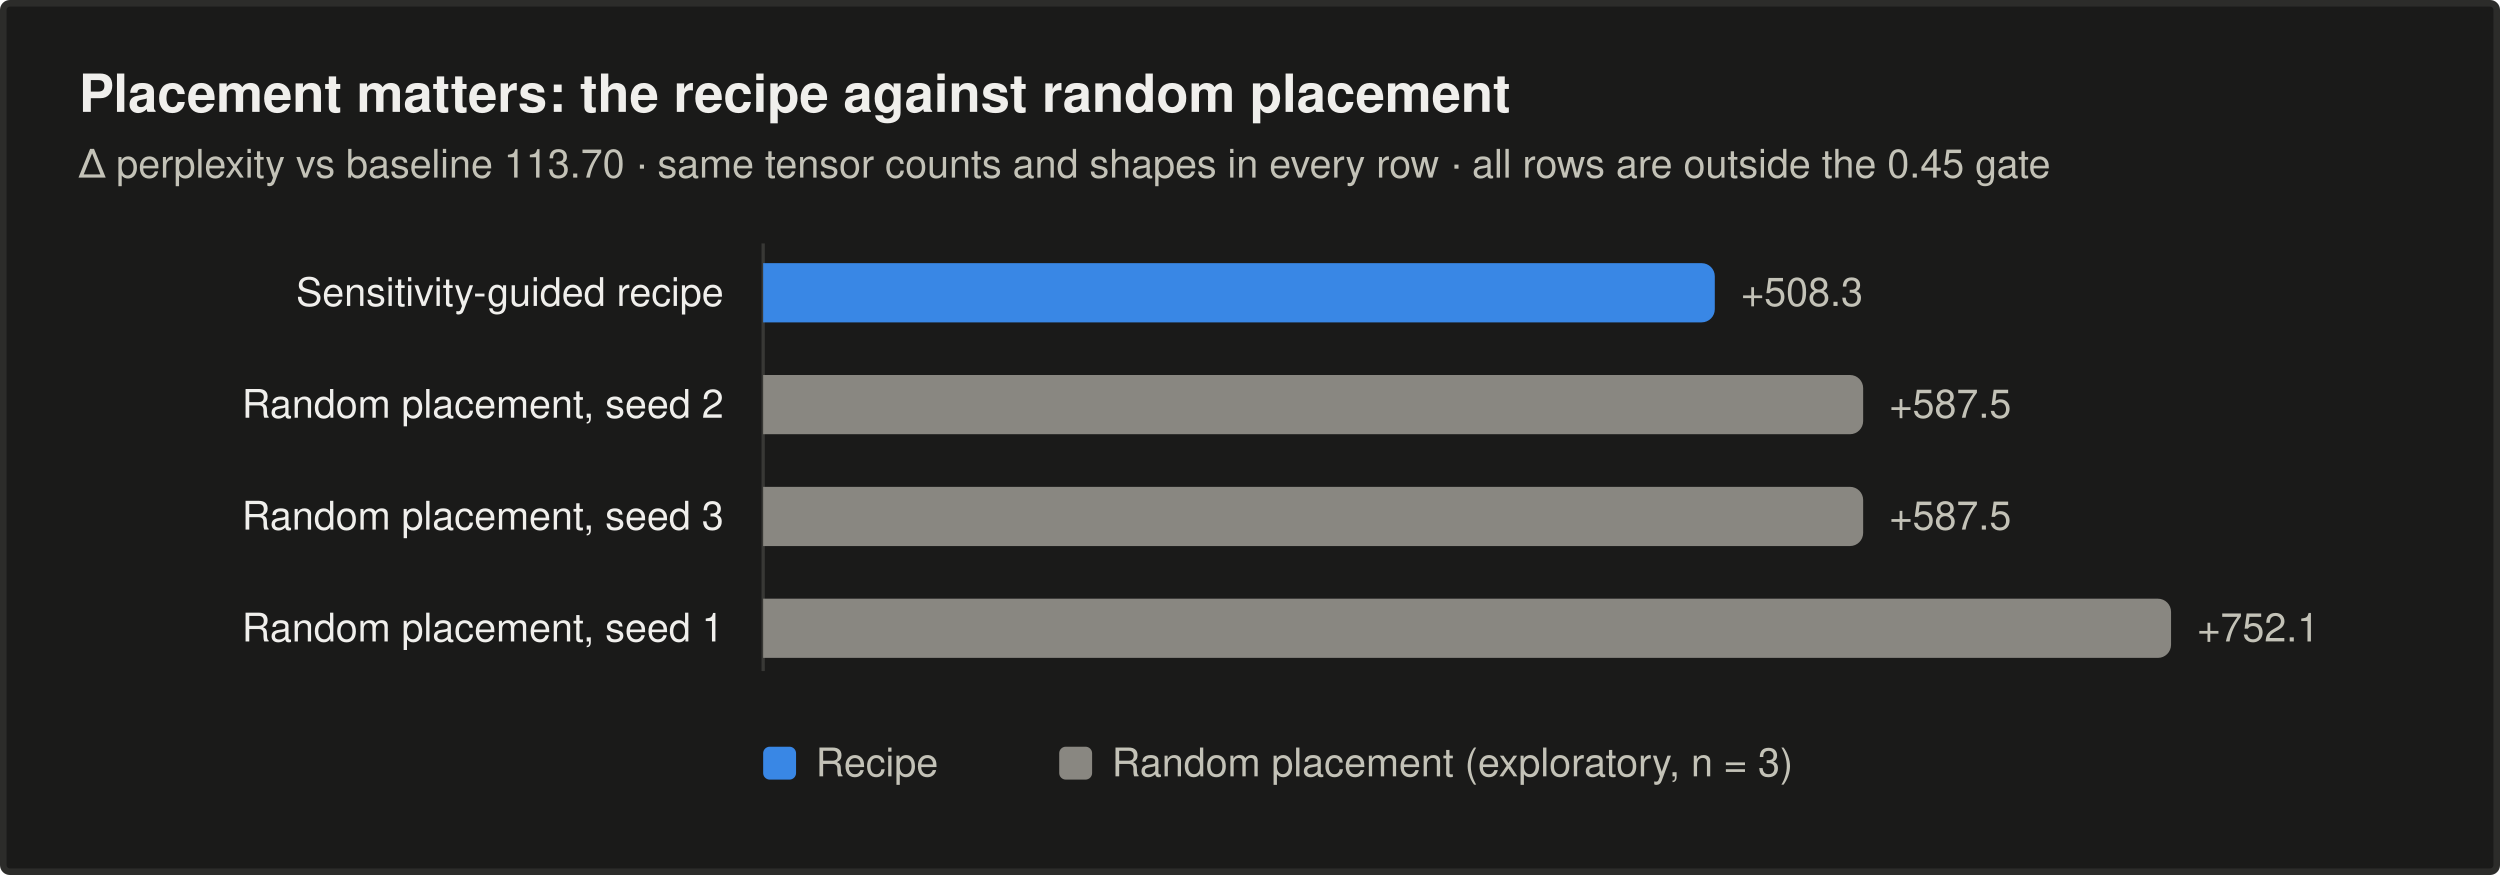
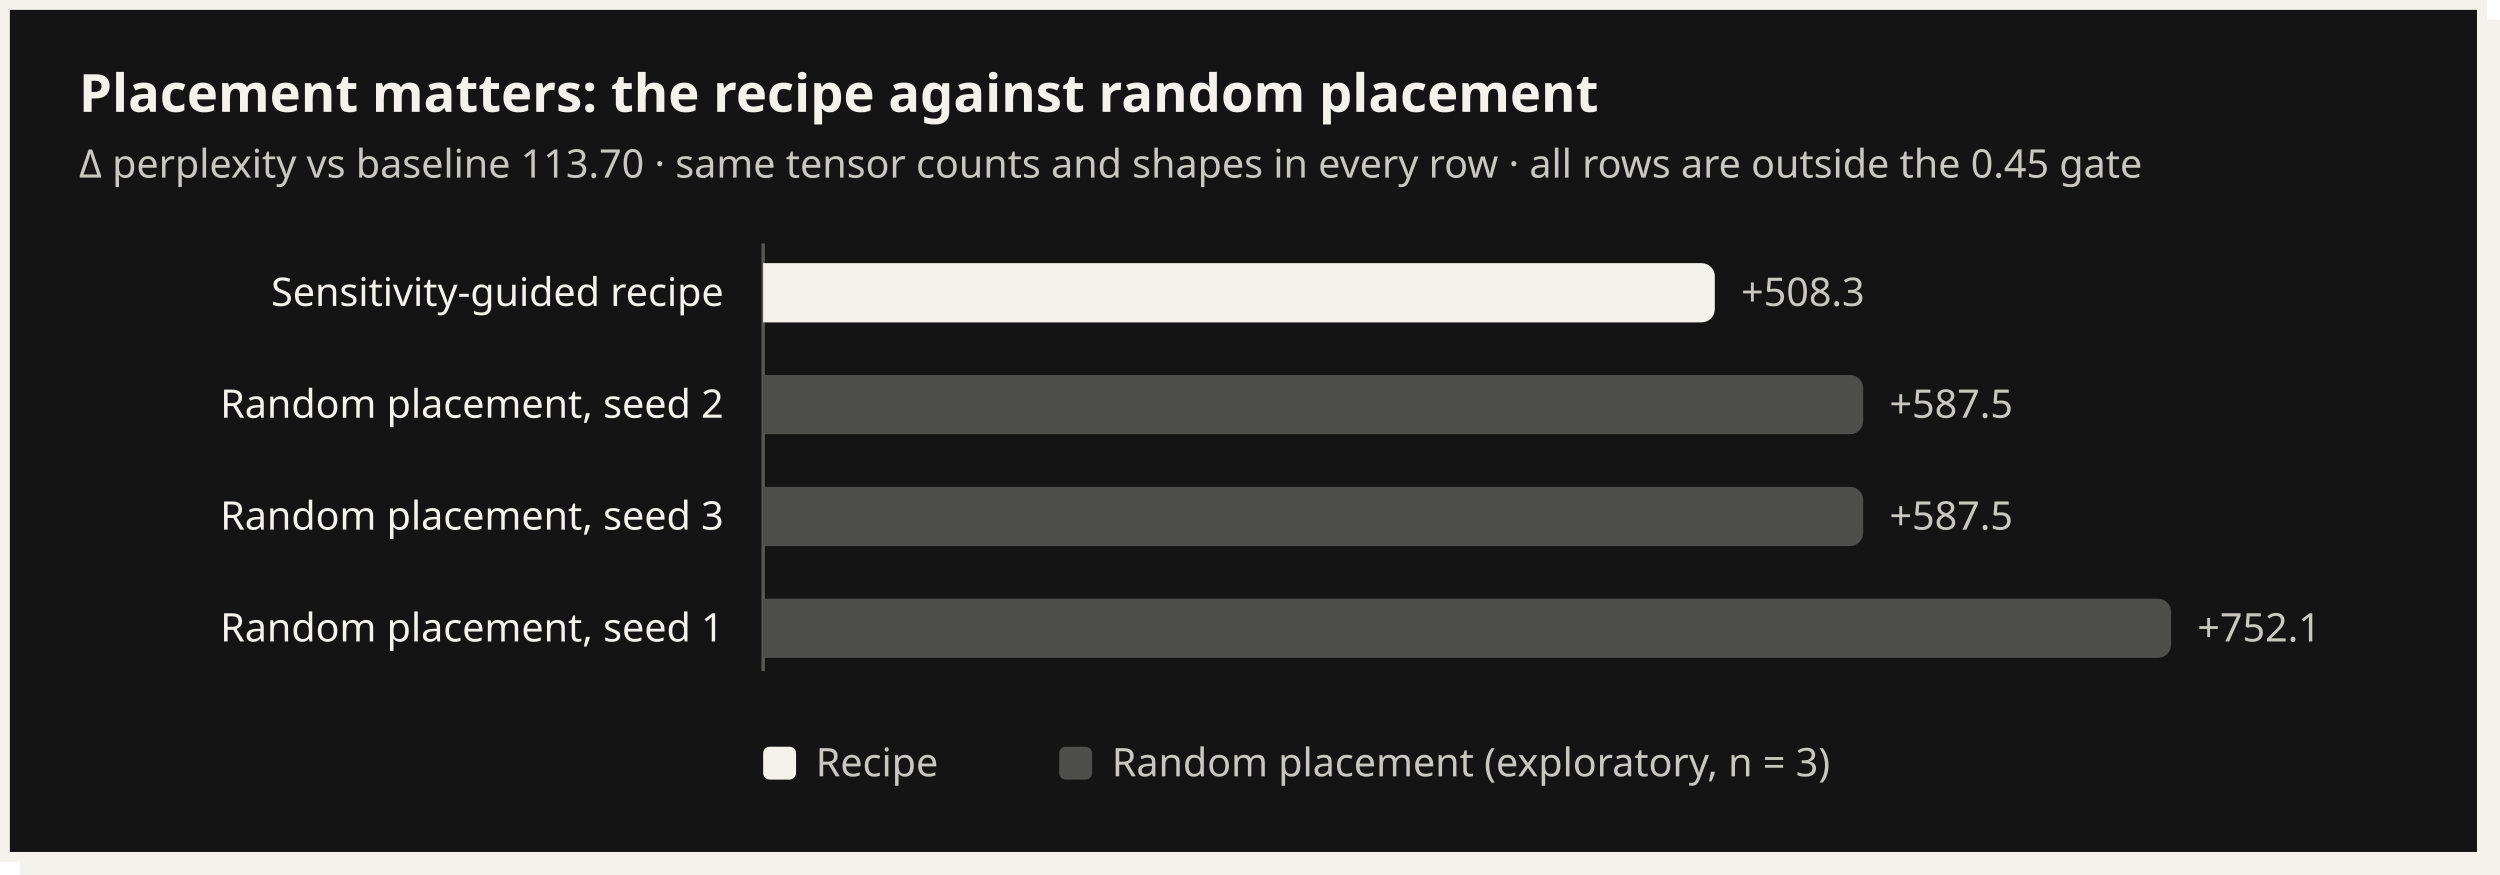
- <svg xmlns="http://www.w3.org/2000/svg" viewBox="0 0 760 266" width="760" height="266" role="img" font-family="system-ui, -apple-system, &quot;Segoe UI&quot;, Helvetica, Arial, sans-serif">
-   <rect x="1" y="1" width="758" height="264" rx="2" stroke-width="2" fill="#1a1a19" stroke="#2c2c2a" />
-   <text x="24.0" y="34.0" font-size="16" font-weight="600" fill="#f0efec" text-anchor="start">Placement matters: the recipe against random placement</text>
-   <text x="24.0" y="54.0" font-size="12" font-weight="400" fill="#c3c2b7" text-anchor="start">Δ perplexity vs baseline 113.70 · same tensor counts and shapes in every row · all rows are outside the 0.45 gate</text>
-   <line x1="232.0" y1="74.0" x2="232.0" y2="204.0" stroke="#383835" stroke-width="1" />
-   <text x="220.0" y="93.0" font-size="12" font-weight="400" fill="#f0efec" text-anchor="end">Sensitivity-guided recipe</text>
-   <path d="M232.0,80.0 h285.3 a4,4 0 0 1 4,4 v10.0 a4,4 0 0 1 -4,4 h-285.3 z" fill="#3987e5" />
-   <text x="529.3" y="93.0" font-size="12" font-weight="400" fill="#c3c2b7" text-anchor="start">+508.3</text>
-   <text x="220.0" y="127.0" font-size="12" font-weight="400" fill="#f0efec" text-anchor="end">Random placement, seed 2</text>
-   <path d="M232.0,114.0 h330.4 a4,4 0 0 1 4,4 v10.0 a4,4 0 0 1 -4,4 h-330.4 z" fill="#898781" />
-   <text x="574.4" y="127.0" font-size="12" font-weight="400" fill="#c3c2b7" text-anchor="start">+587.5</text>
-   <text x="220.0" y="161.0" font-size="12" font-weight="400" fill="#f0efec" text-anchor="end">Random placement, seed 3</text>
-   <path d="M232.0,148.0 h330.4 a4,4 0 0 1 4,4 v10.0 a4,4 0 0 1 -4,4 h-330.4 z" fill="#898781" />
-   <text x="574.4" y="161.0" font-size="12" font-weight="400" fill="#c3c2b7" text-anchor="start">+587.5</text>
-   <text x="220.0" y="195.0" font-size="12" font-weight="400" fill="#f0efec" text-anchor="end">Random placement, seed 1</text>
-   <path d="M232.0,182.0 h424.0 a4,4 0 0 1 4,4 v10.0 a4,4 0 0 1 -4,4 h-424.0 z" fill="#898781" />
-   <text x="668.0" y="195.0" font-size="12" font-weight="400" fill="#c3c2b7" text-anchor="start">+752.1</text>
-   <rect x="232" y="227" width="10" height="10" rx="2" fill="#3987e5" />
-   <text x="248.0" y="236.0" font-size="12" font-weight="400" fill="#c3c2b7" text-anchor="start">Recipe</text>
-   <rect x="322" y="227" width="10" height="10" rx="2" fill="#898781" />
-   <text x="338.0" y="236.0" font-size="12" font-weight="400" fill="#c3c2b7" text-anchor="start">Random placement (exploratory, n = 3)</text>
+ <svg xmlns="http://www.w3.org/2000/svg" viewBox="0 0 760 266" width="760" height="266" role="img" font-family="&quot;Chakra Petch&quot;, Bahnschrift, &quot;Arial Narrow&quot;, &quot;Segoe UI&quot;, sans-serif">
+   <rect x="6" y="6" width="754" height="260" fill="#f4f2ec" />
+   <rect x="1.5" y="1.5" width="753" height="259" stroke-width="3" fill="#141414" stroke="#f4f2ec" />
+   <text x="24.0" y="34.0" font-size="16" font-weight="700" fill="#f4f2ec" text-anchor="start">Placement matters: the recipe against random placement</text>
+   <text x="24.0" y="54.0" font-size="12" font-weight="400" fill="#c9c7c1" text-anchor="start">Δ perplexity vs baseline 113.70 · same tensor counts and shapes in every row · all rows are outside the 0.45 gate</text>
+   <line x1="232.0" y1="74.0" x2="232.0" y2="204.0" stroke="#5a5956" stroke-width="1" />
+   <text x="220.0" y="93.0" font-size="12" font-weight="400" fill="#f4f2ec" text-anchor="end">Sensitivity-guided recipe</text>
+   <path d="M232.0,80.0 h285.3 a4,4 0 0 1 4,4 v10.0 a4,4 0 0 1 -4,4 h-285.3 z" fill="#f4f2ec" />
+   <text x="529.3" y="93.0" font-size="12" font-weight="400" fill="#c9c7c1" text-anchor="start">+508.3</text>
+   <text x="220.0" y="127.0" font-size="12" font-weight="400" fill="#f4f2ec" text-anchor="end">Random placement, seed 2</text>
+   <path d="M232.0,114.0 h330.4 a4,4 0 0 1 4,4 v10.0 a4,4 0 0 1 -4,4 h-330.4 z" fill="#4e4e4c" />
+   <text x="574.4" y="127.0" font-size="12" font-weight="400" fill="#c9c7c1" text-anchor="start">+587.5</text>
+   <text x="220.0" y="161.0" font-size="12" font-weight="400" fill="#f4f2ec" text-anchor="end">Random placement, seed 3</text>
+   <path d="M232.0,148.0 h330.4 a4,4 0 0 1 4,4 v10.0 a4,4 0 0 1 -4,4 h-330.4 z" fill="#4e4e4c" />
+   <text x="574.4" y="161.0" font-size="12" font-weight="400" fill="#c9c7c1" text-anchor="start">+587.5</text>
+   <text x="220.0" y="195.0" font-size="12" font-weight="400" fill="#f4f2ec" text-anchor="end">Random placement, seed 1</text>
+   <path d="M232.0,182.0 h424.0 a4,4 0 0 1 4,4 v10.0 a4,4 0 0 1 -4,4 h-424.0 z" fill="#4e4e4c" />
+   <text x="668.0" y="195.0" font-size="12" font-weight="400" fill="#c9c7c1" text-anchor="start">+752.1</text>
+   <rect x="232" y="227" width="10" height="10" rx="2" fill="#f4f2ec" />
+   <text x="248.0" y="236.0" font-size="12" font-weight="400" fill="#c9c7c1" text-anchor="start">Recipe</text>
+   <rect x="322" y="227" width="10" height="10" rx="2" fill="#4e4e4c" />
+   <text x="338.0" y="236.0" font-size="12" font-weight="400" fill="#c9c7c1" text-anchor="start">Random placement (exploratory, n = 3)</text>
</svg>
